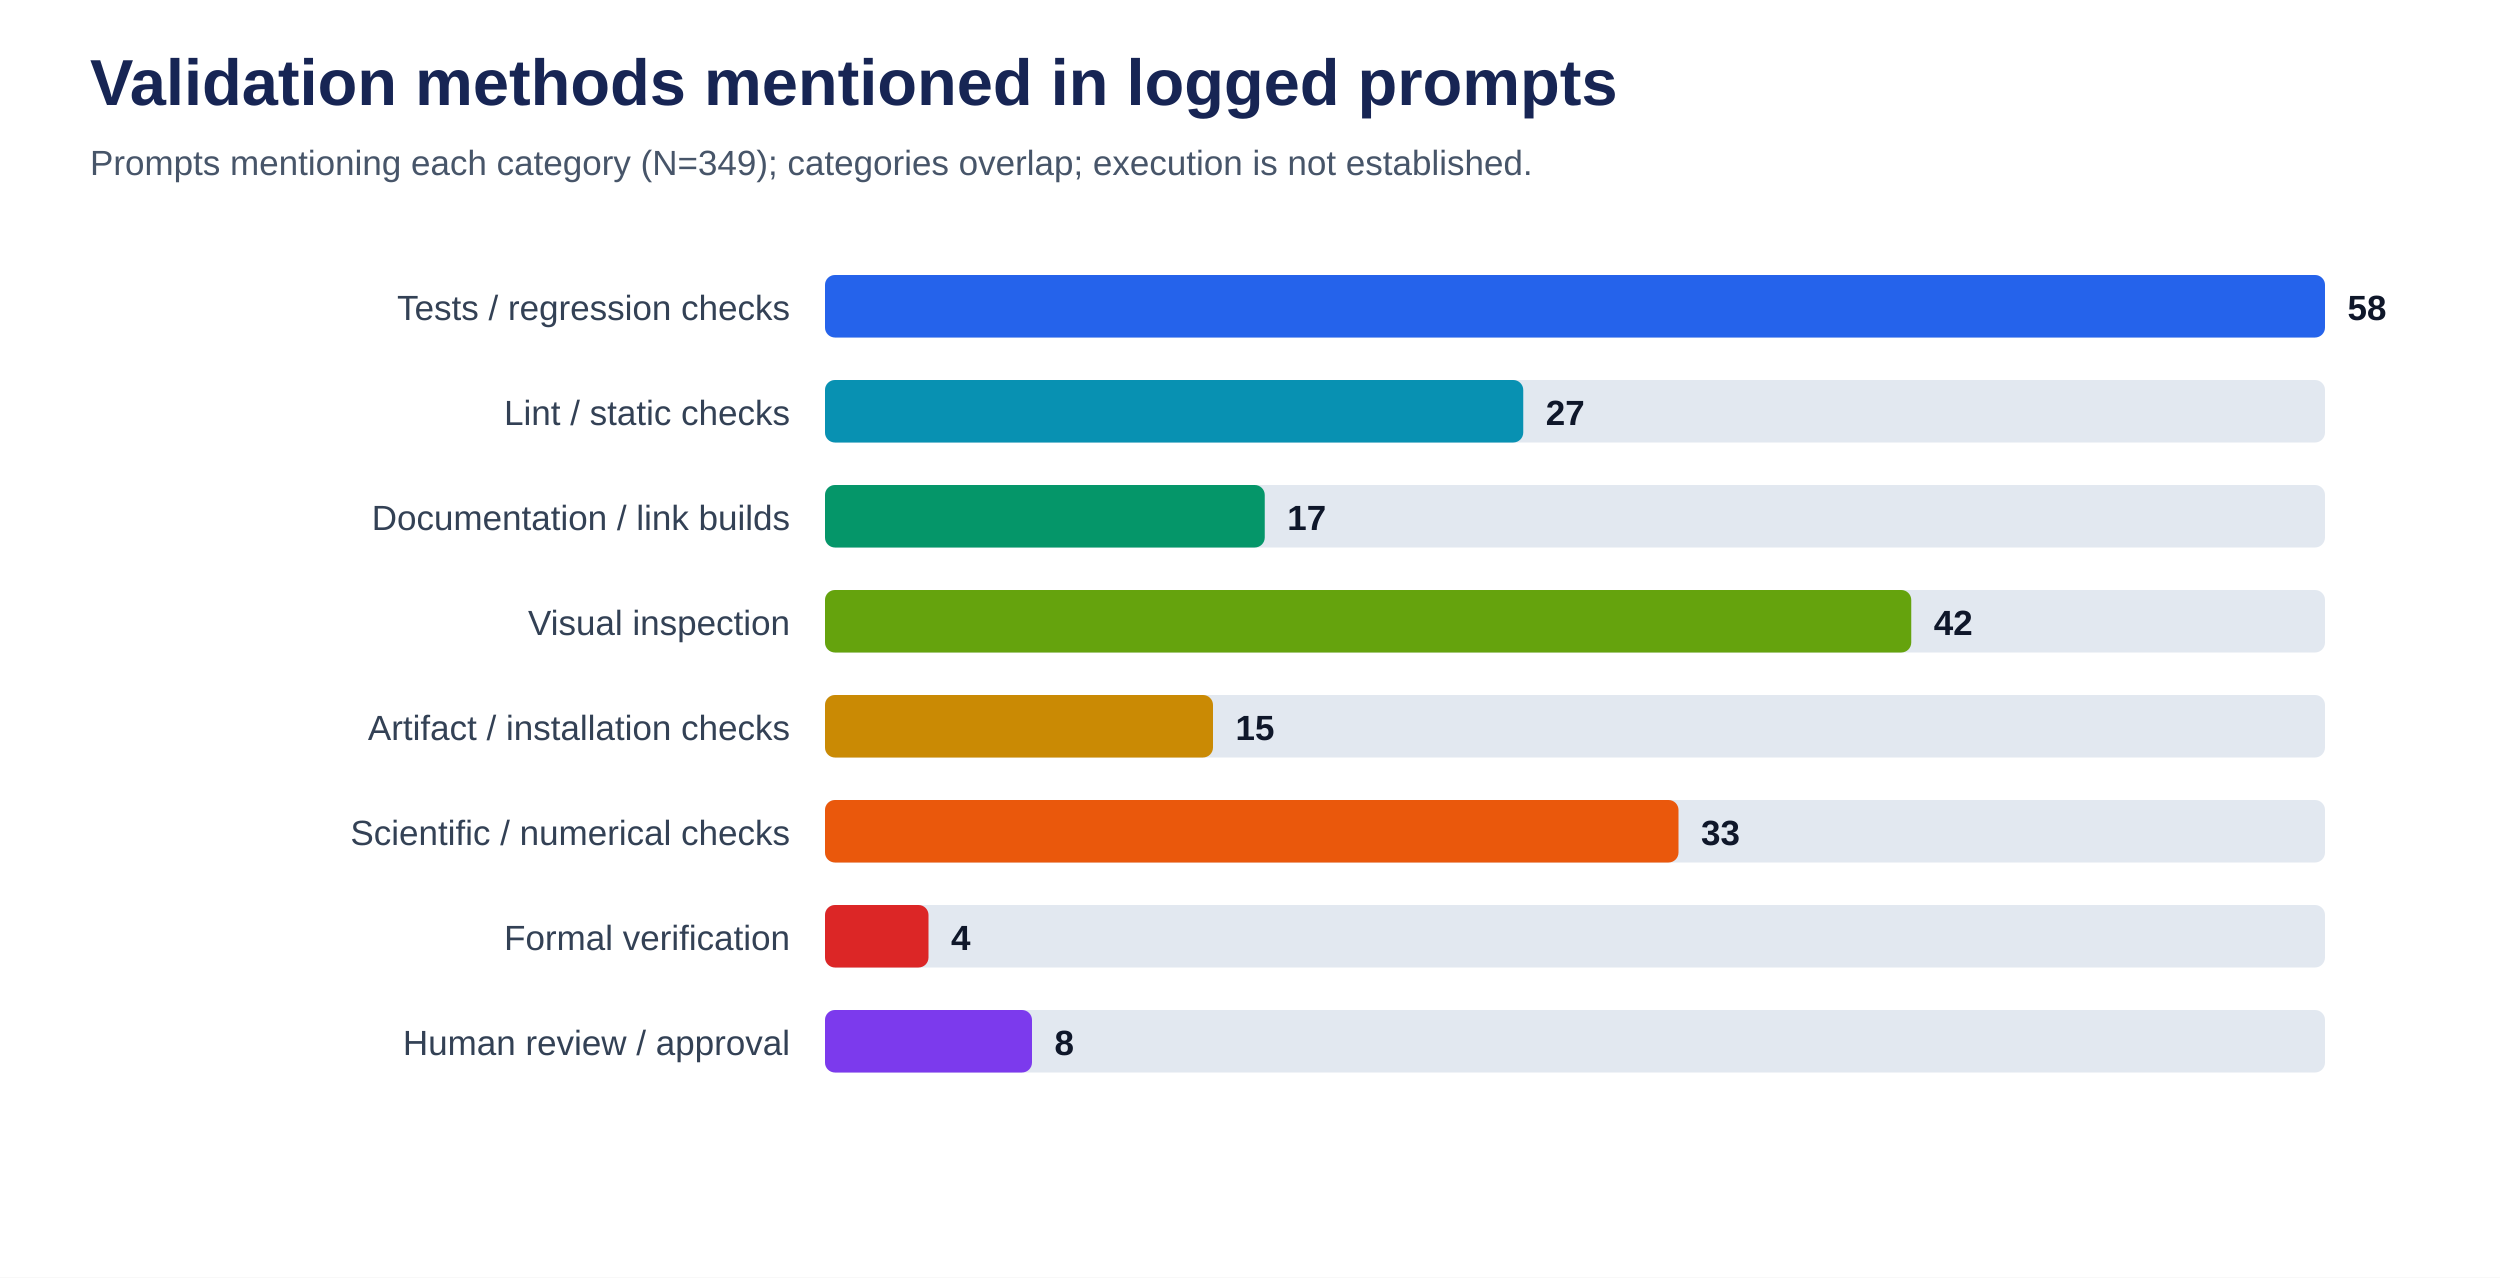
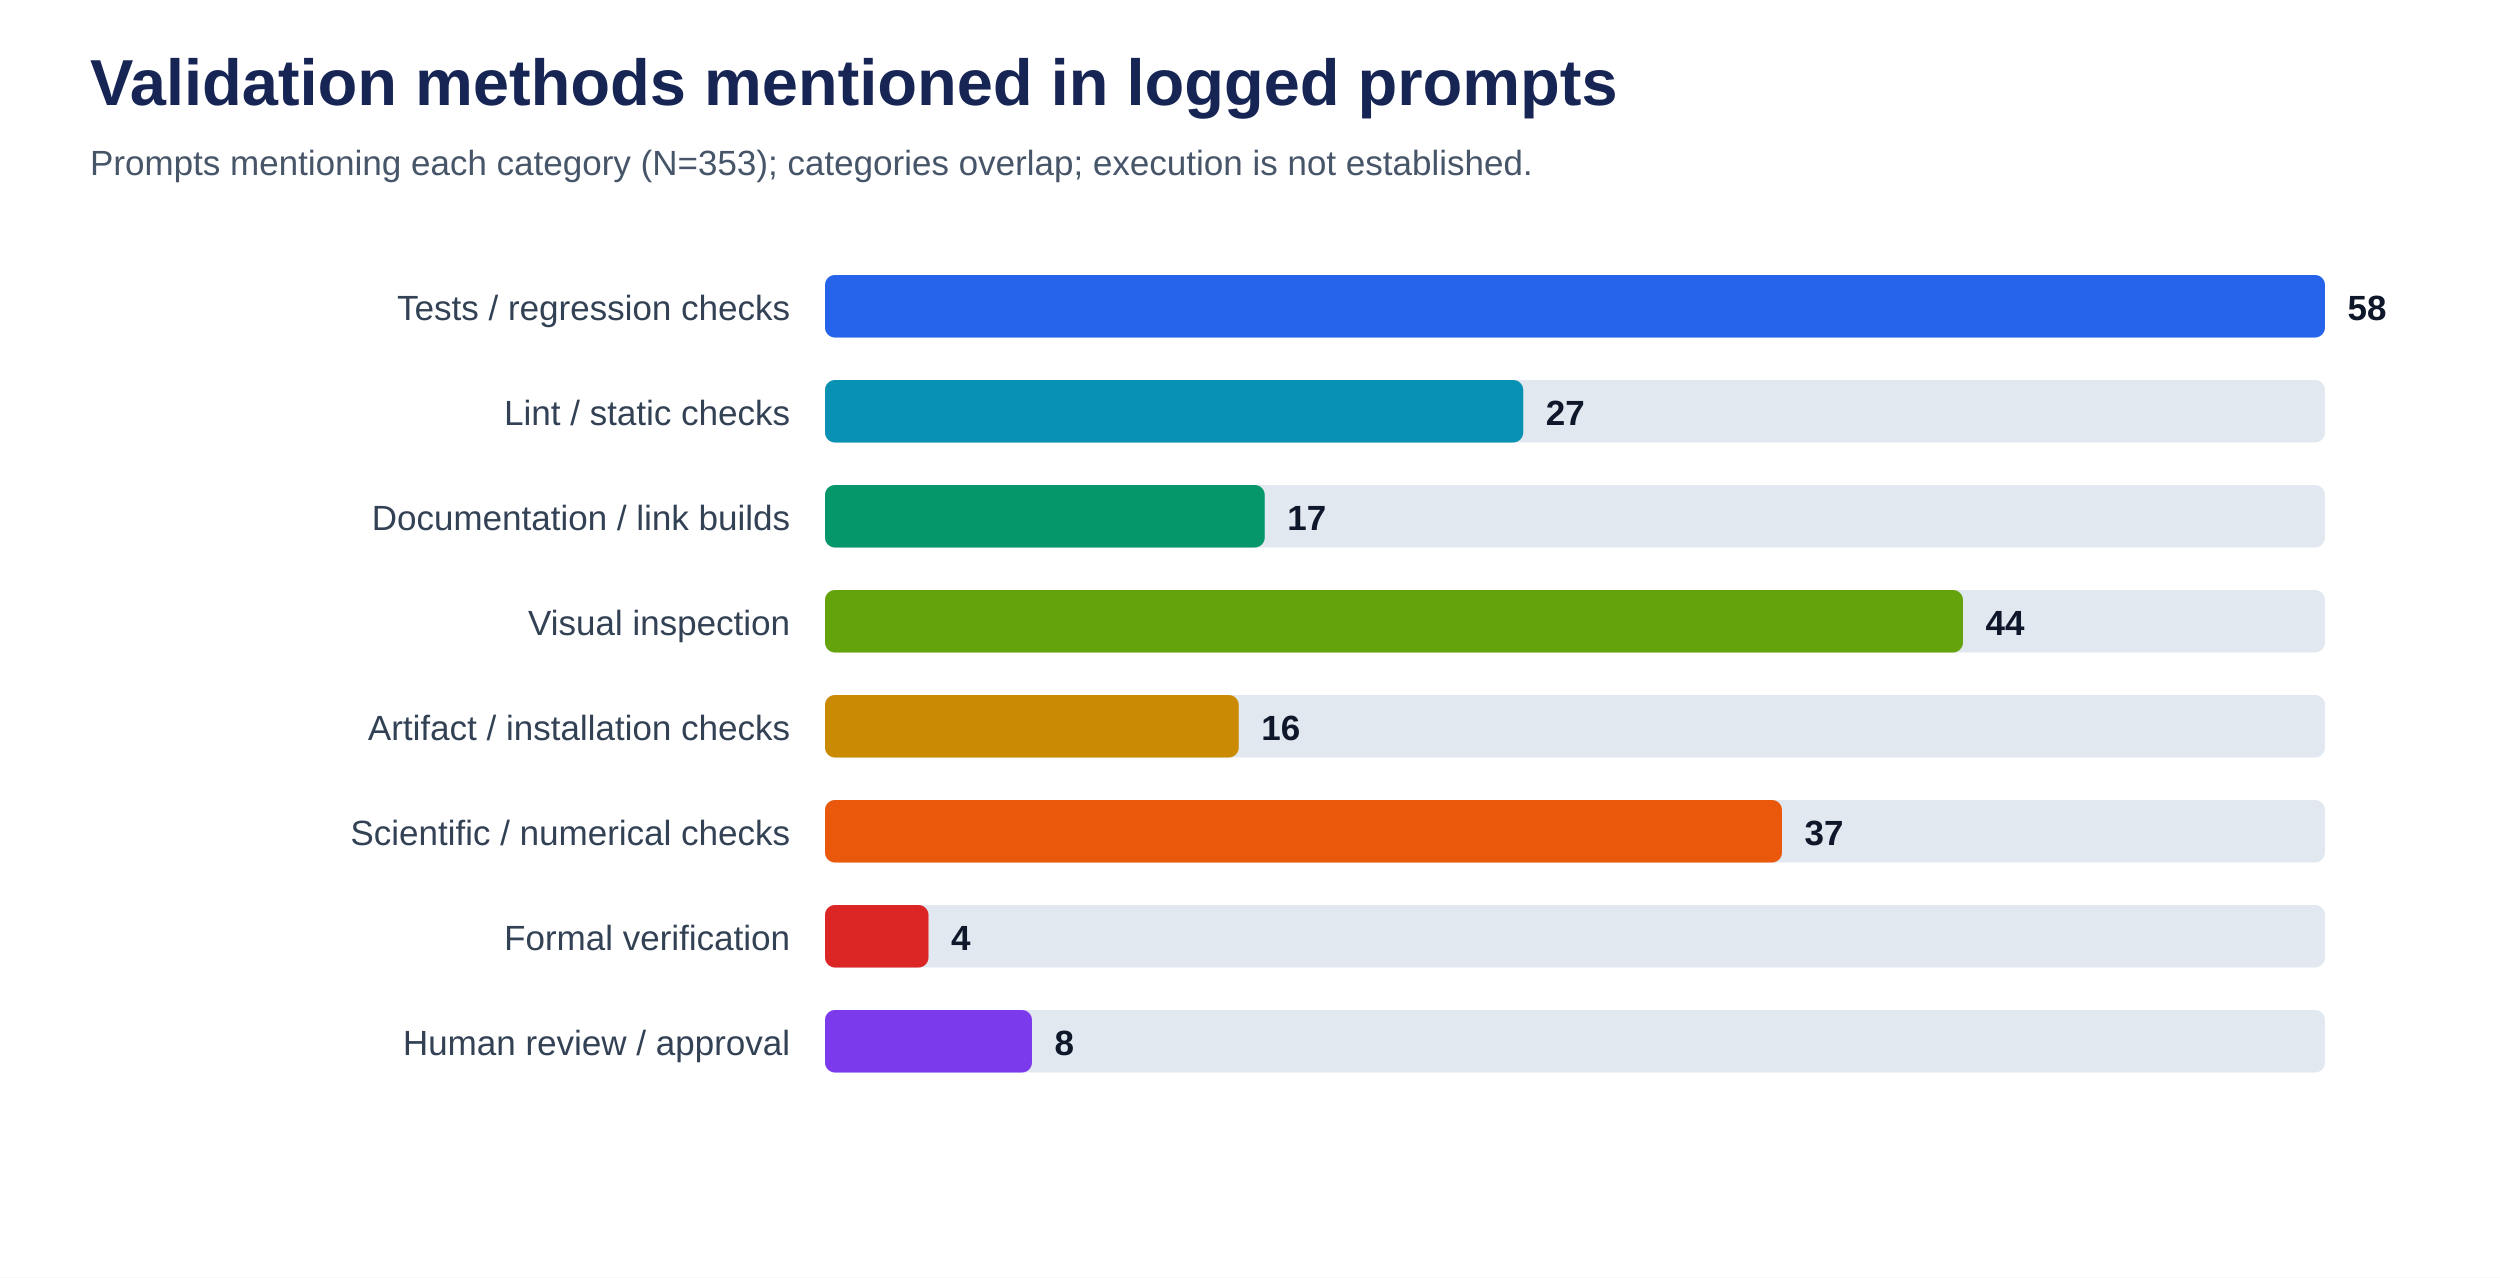
<svg xmlns="http://www.w3.org/2000/svg" viewBox="0 0 1000 511" role="img" aria-labelledby="title desc">
  <rect width="100%" height="100%" fill="#ffffff" />
  <text x="36" y="42" font-family="Arial, sans-serif" font-size="26" font-weight="700" fill="#172554">Validation methods mentioned in logged prompts</text>
-   <text x="36" y="70" font-family="Arial, sans-serif" font-size="14" fill="#475569">Prompts mentioning each category (N=349); categories overlap; execution is not established.</text>
+   <text x="36" y="70" font-family="Arial, sans-serif" font-size="14" fill="#475569">Prompts mentioning each category (N=353); categories overlap; execution is not established.</text>
  <text x="316" y="128" text-anchor="end" font-family="Arial, sans-serif" font-size="14" fill="#334155">Tests / regression checks</text>
  <rect x="330" y="110" width="600" height="25" rx="4" fill="#e2e8f0" />
  <rect x="330" y="110" width="600.0" height="25" rx="4" fill="#2563eb" />
  <text x="939.0" y="128" font-family="Arial, sans-serif" font-size="14" font-weight="700" fill="#0f172a">58</text>
  <text x="316" y="170" text-anchor="end" font-family="Arial, sans-serif" font-size="14" fill="#334155">Lint / static checks</text>
  <rect x="330" y="152" width="600" height="25" rx="4" fill="#e2e8f0" />
  <rect x="330" y="152" width="279.3" height="25" rx="4" fill="#0891b2" />
  <text x="618.3" y="170" font-family="Arial, sans-serif" font-size="14" font-weight="700" fill="#0f172a">27</text>
  <text x="316" y="212" text-anchor="end" font-family="Arial, sans-serif" font-size="14" fill="#334155">Documentation / link builds</text>
  <rect x="330" y="194" width="600" height="25" rx="4" fill="#e2e8f0" />
  <rect x="330" y="194" width="175.9" height="25" rx="4" fill="#059669" />
  <text x="514.9" y="212" font-family="Arial, sans-serif" font-size="14" font-weight="700" fill="#0f172a">17</text>
  <text x="316" y="254" text-anchor="end" font-family="Arial, sans-serif" font-size="14" fill="#334155">Visual inspection</text>
  <rect x="330" y="236" width="600" height="25" rx="4" fill="#e2e8f0" />
-   <rect x="330" y="236" width="434.5" height="25" rx="4" fill="#65a30d" />
-   <text x="773.5" y="254" font-family="Arial, sans-serif" font-size="14" font-weight="700" fill="#0f172a">42</text>
+   <rect x="330" y="236" width="455.2" height="25" rx="4" fill="#65a30d" />
+   <text x="794.2" y="254" font-family="Arial, sans-serif" font-size="14" font-weight="700" fill="#0f172a">44</text>
  <text x="316" y="296" text-anchor="end" font-family="Arial, sans-serif" font-size="14" fill="#334155">Artifact / installation checks</text>
  <rect x="330" y="278" width="600" height="25" rx="4" fill="#e2e8f0" />
-   <rect x="330" y="278" width="155.2" height="25" rx="4" fill="#ca8a04" />
-   <text x="494.2" y="296" font-family="Arial, sans-serif" font-size="14" font-weight="700" fill="#0f172a">15</text>
+   <rect x="330" y="278" width="165.5" height="25" rx="4" fill="#ca8a04" />
+   <text x="504.5" y="296" font-family="Arial, sans-serif" font-size="14" font-weight="700" fill="#0f172a">16</text>
  <text x="316" y="338" text-anchor="end" font-family="Arial, sans-serif" font-size="14" fill="#334155">Scientific / numerical checks</text>
  <rect x="330" y="320" width="600" height="25" rx="4" fill="#e2e8f0" />
-   <rect x="330" y="320" width="341.4" height="25" rx="4" fill="#ea580c" />
-   <text x="680.4" y="338" font-family="Arial, sans-serif" font-size="14" font-weight="700" fill="#0f172a">33</text>
+   <rect x="330" y="320" width="382.8" height="25" rx="4" fill="#ea580c" />
+   <text x="721.8" y="338" font-family="Arial, sans-serif" font-size="14" font-weight="700" fill="#0f172a">37</text>
  <text x="316" y="380" text-anchor="end" font-family="Arial, sans-serif" font-size="14" fill="#334155">Formal verification</text>
  <rect x="330" y="362" width="600" height="25" rx="4" fill="#e2e8f0" />
  <rect x="330" y="362" width="41.4" height="25" rx="4" fill="#dc2626" />
  <text x="380.4" y="380" font-family="Arial, sans-serif" font-size="14" font-weight="700" fill="#0f172a">4</text>
  <text x="316" y="422" text-anchor="end" font-family="Arial, sans-serif" font-size="14" fill="#334155">Human review / approval</text>
  <rect x="330" y="404" width="600" height="25" rx="4" fill="#e2e8f0" />
  <rect x="330" y="404" width="82.8" height="25" rx="4" fill="#7c3aed" />
  <text x="421.8" y="422" font-family="Arial, sans-serif" font-size="14" font-weight="700" fill="#0f172a">8</text>
</svg>
